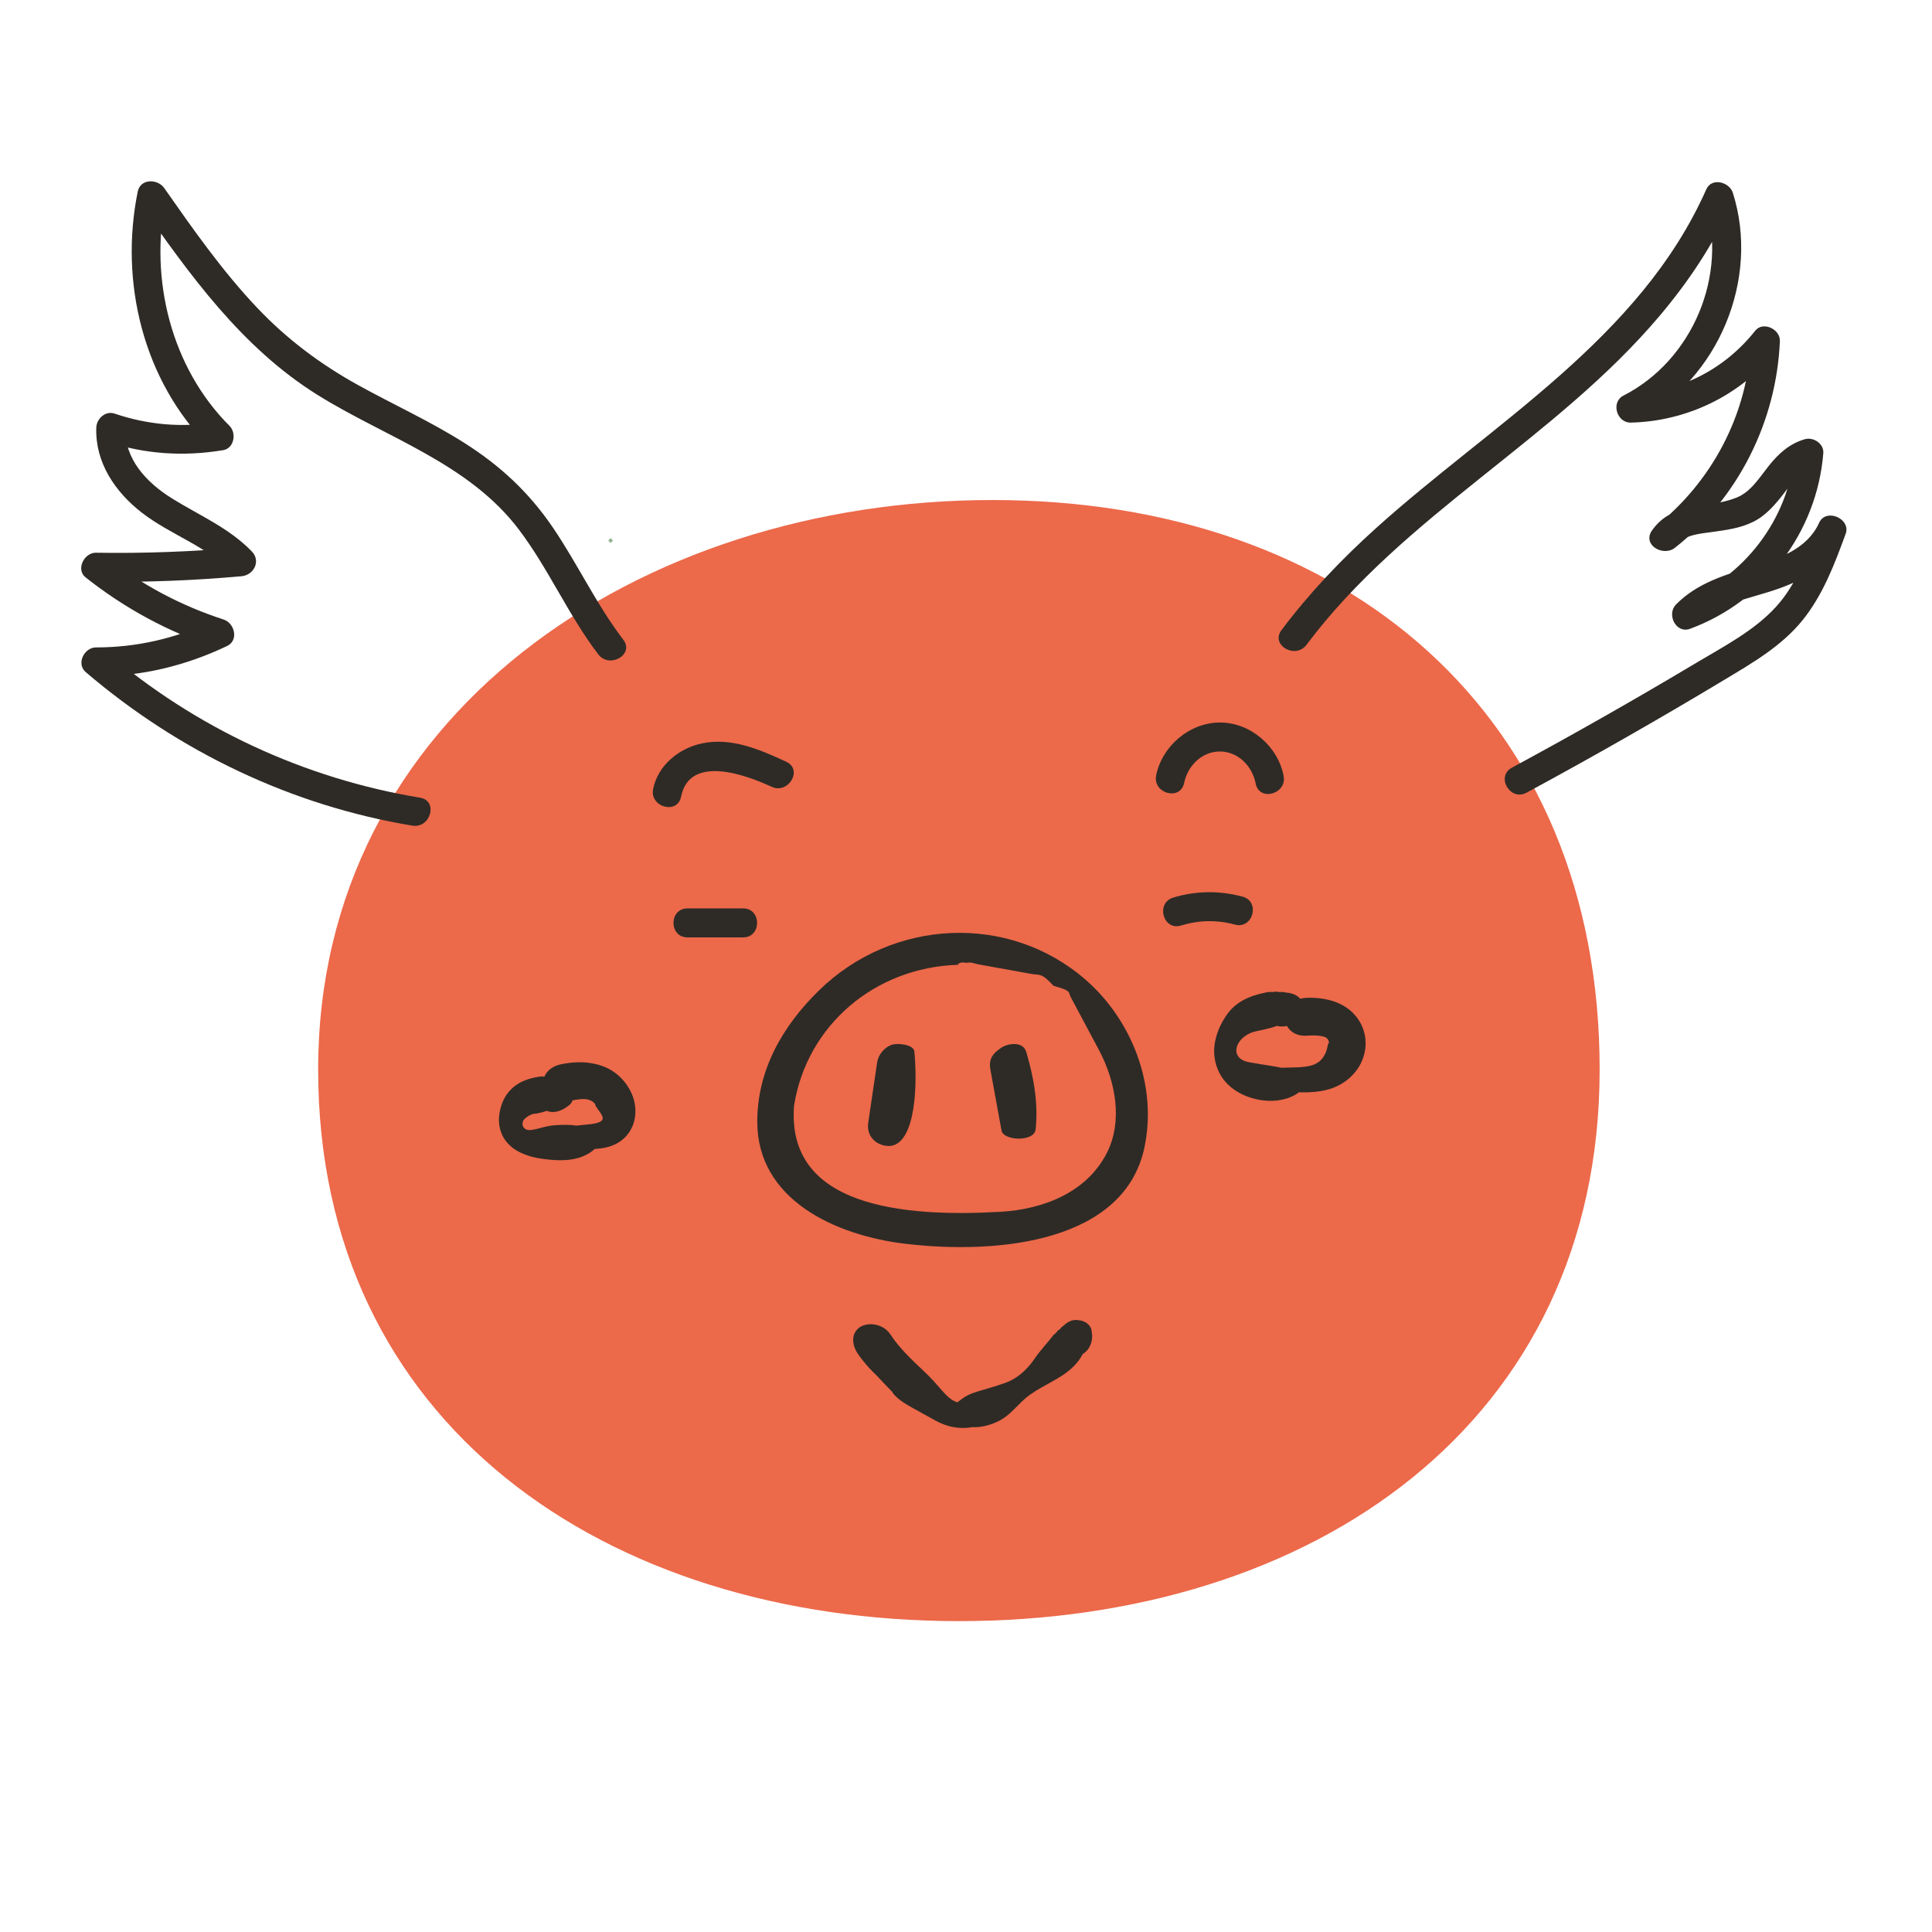
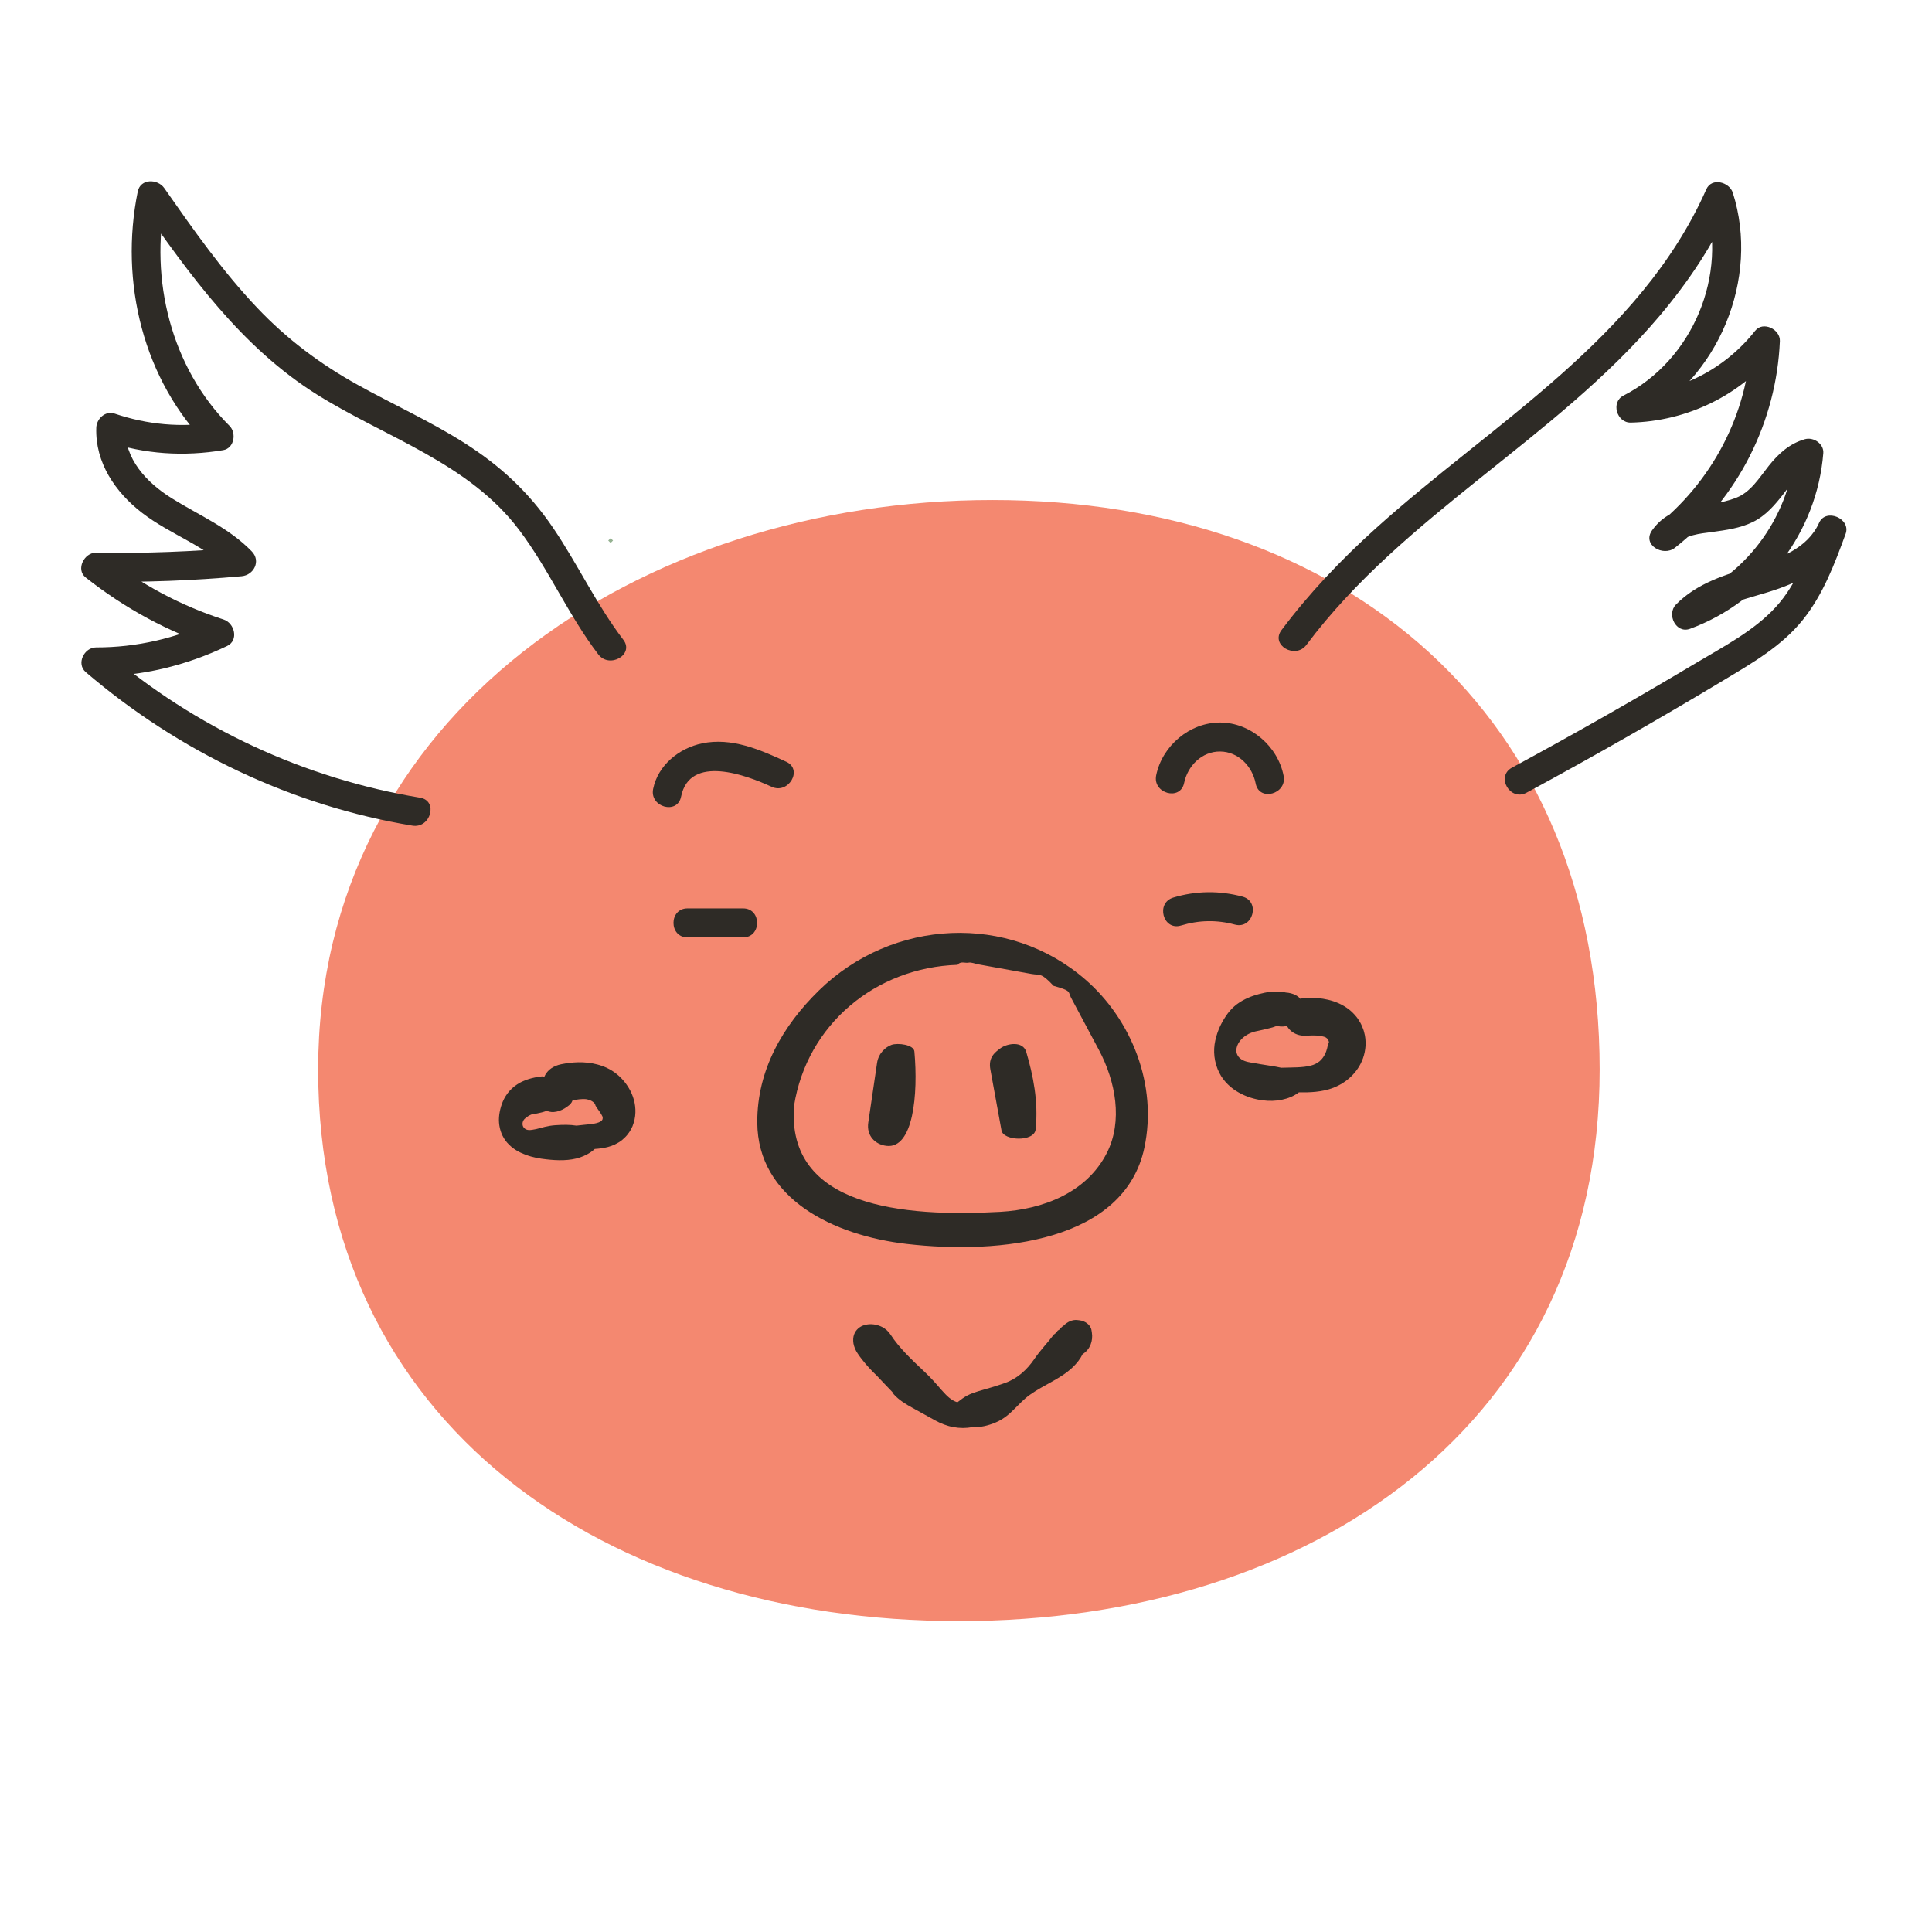
<svg xmlns="http://www.w3.org/2000/svg" id="Layer_1" data-name="Layer 1" viewBox="0 0 800 800">
  <defs>
    <style>
      .cls-1 {
        fill: #94b190;
      }

      .cls-2 {
        fill: #2e2b26;
      }

      .cls-3 {
-         fill: #EC694A;
+         fill: #f48870;
      }
    </style>
  </defs>
  <path class="cls-3" d="M131.74,442.85c0,146.53,118.79,228.42,265.32,228.42s265.32-81.89,265.32-228.42-104.89-235.8-251.42-235.8-279.22,89.27-279.22,235.8Z" />
  <path class="cls-2" d="M473.87,475.22c-8.29,38.88-59.7,44.32-98.34,39.88-30.44-3.5-61.82-18.75-61.96-50.36-.09-21.67,10.58-39.98,25.48-54.56,30.61-29.95,78.75-32.11,110.45-4.51,19.03,16.56,29.89,43.57,24.36,69.55ZM455.03,434.75l-11.6-21.75c-1.21-2.27.47-2.69-7.16-4.78-5.28-5.64-5.47-4.27-9.25-4.95l-21.89-3.95c-1.29-.23-2.99-.98-4.17-.7s-3.28-.78-4.42.89c-34.03,1.09-62.41,24.77-67.74,58.33-3.26,41.94,45.15,46.22,85.39,43.95,17.66-1,35.8-7.92,44.16-24.44,6.65-13.14,3.63-29.55-3.32-42.6Z" />
  <rect class="cls-1" x="252.14" y="223.11" width="1.41" height="1.41" transform="translate(-84.2 244.35) rotate(-45)" />
  <path class="cls-3" d="M378.63,435.4c-.26-2.88-6.98-3.63-9.45-2.75s-5.42,3.48-6.01,7.48l-3.64,24.72c-.8,5.4,2.82,9.04,7.49,9.62,11.17,1.37,13.22-21.34,11.61-39.07ZM428.83,467.67c1.21-11.56-1.05-22.42-3.87-32.04-1.37-4.69-7.85-3.59-10.6-1.62s-5.16,4-4.28,8.79l4.62,25.31c.79,4.35,13.58,4.82,14.13-.43Z" />
  <path class="cls-2" d="M378.63,435.4c1.61,17.73-.44,40.44-11.61,39.07-4.67-.57-8.29-4.22-7.49-9.62l3.64-24.72c.59-4,3.51-6.59,6.01-7.48s9.19-.13,9.45,2.75Z" />
  <path class="cls-2" d="M428.83,467.67c-.55,5.25-13.34,4.78-14.13.43l-4.62-25.31c-.87-4.79,1.66-6.92,4.28-8.79,2.76-1.97,9.23-3.07,10.6,1.62,2.82,9.62,5.08,20.48,3.87,32.04Z" />
  <path class="cls-2" d="M446.97,546.71l-.94-.11c-1.98-.22-4.07.77-5.59,2.3-.61.4-1.17.93-1.65,1.57-.22.14-.44.24-.65.41l-.37.28.07.15c-.46.39-.88.83-1.27,1.29l.09-.35c-2.82,3.74-5.78,6.7-8.39,10.53-3.07,4.48-7.11,8.11-12.04,9.85-.96.36-1.95.68-2.95,1-1,.35-1.96.63-2.92.91-1.91.56-3.75,1.07-5.39,1.58-1.65.51-3.09,1.03-4.42,1.73-1.34.7-2.57,1.61-4.11,2.81-2.58-.77-4.44-2.69-6.56-5.07-1.04-1.19-2.19-2.54-3.41-3.86-1.21-1.31-2.45-2.59-3.76-3.81-5.37-5.04-10.42-9.87-13.89-15.19-.69-1.01-1.39-1.8-2.25-2.42-.79-.63-1.73-1.08-2.68-1.41-1.88-.66-4.08-.77-5.99-.2-1.91.57-3.53,1.87-4.28,3.99-.35,1.04-.43,2.27-.22,3.63.26,1.32.8,2.8,1.8,4.22.53.83,1.12,1.58,1.7,2.33,1.91,2.47,3.98,4.7,6.11,6.72,2.19,2.35,4.39,4.61,6.51,6.84.14.32.31.63.55.89,2.18,2.43,5.02,4.14,7.87,5.7,3.13,1.73,6.29,3.48,9.4,5.2,2.15,1.19,4.77,2.24,7.43,2.71,2.66.5,5.35.48,7.81.02,3.2.18,6.61-.6,9.85-2,3.23-1.38,5.59-3.5,7.62-5.54,2.07-2.04,3.94-4.11,6.39-5.84,3.03-2.16,6.1-3.74,9.12-5.44,3.02-1.69,6-3.48,8.64-5.99,1.67-1.6,3.15-3.47,4.09-5.41,3.18-1.99,4.37-5.61,3.82-8.98l-.15-.95c-.38-2.34-2.81-3.85-4.96-4.09Z" />
  <g id="ears">
    <path class="cls-2" d="M541,266.99c40.39-53.92,103.07-85.05,146.3-136.3,11.87-14.08,22.16-29.4,29.63-46.26l-10.97-1.43c9.81,30.75-5,66.13-33.72,80.81-5.34,2.73-2.77,11.31,3.03,11.18,23.21-.52,45.57-11.27,60.01-29.53l-10.24-4.24c-1.26,30.26-16.19,58.51-39.96,77.14,3.14,2.42,6.28,4.85,9.42,7.27,3.06-4.27,9.66-4.67,14.39-5.33,5.83-.82,11.59-1.54,16.95-4.16,5.38-2.63,9.23-7.19,12.83-11.84,3.27-4.23,6.52-9.35,11.94-10.88l-7.6-5.79c-2.16,27.01-20.94,51.79-46.37,61.15,1.95,3.34,3.89,6.69,5.84,10.03,9.08-9.29,22.46-10.92,34.17-15.12,11.01-3.95,22-10.09,27-21.2l-10.97-4.62c-4.31,11.75-8.76,24.12-17.37,33.5-9.11,9.92-21.6,16.33-33.02,23.16-25.1,14.99-50.52,29.43-76.23,43.34-6.79,3.68-.74,14.04,6.06,10.36,27.42-14.84,54.52-30.28,81.24-46.34,11.89-7.15,24.36-14.24,33.16-25.23,8.4-10.48,13.15-23.11,17.72-35.59,2.32-6.32-8.17-10.83-10.97-4.62-4.84,10.75-16.34,14.81-26.91,17.95-11.7,3.47-23.62,6.97-32.39,15.94-3.94,4.03-.02,12.18,5.84,10.03,30.78-11.33,52.57-40.02,55.18-72.72.31-3.92-4.08-6.78-7.6-5.79-6.37,1.8-10.98,6.01-15.01,11.08s-7.42,10.79-13.48,13.18c-12.36,4.88-26.01,1.18-34.79,13.45-4.31,6.03,4.55,11.09,9.42,7.27,26.22-20.56,42.1-52.43,43.48-85.63.2-4.85-6.97-8.38-10.24-4.24-12.54,15.87-31.23,25.57-51.52,26.02l3.03,11.18c33.28-17.01,50.59-58.78,39.24-94.36-1.41-4.43-8.73-6.47-10.97-1.43-27.42,61.85-88.63,96.89-136.94,140.47-14.26,12.86-27.47,26.72-38.99,42.1-4.63,6.18,5.78,12.17,10.36,6.06h0Z" />
    <path class="cls-2" d="M258.11,264.92c-11.08-14.5-18.78-31.12-28.98-46.19s-22.17-26.01-36.9-35.36c-14.09-8.94-29.34-15.83-43.92-23.9-15.66-8.66-29.56-19.07-41.88-32.08-14.4-15.2-26.44-32.4-38.42-49.51-2.71-3.87-9.85-4.03-10.97,1.43-7.63,37.32,2.22,78.29,29.54,105.56.88-3.34,1.77-6.69,2.65-10.03-14.09,2.34-28.26,1-41.76-3.57-3.84-1.3-7.46,2.1-7.6,5.79-.52,14.5,7.89,26.78,19.01,35.34,11.75,9.06,26.49,13.63,36.92,24.46l4.24-10.24c-20.06,1.82-40.18,2.57-60.33,2.25-4.79-.08-8.46,6.92-4.24,10.24,16.23,12.81,34.24,22.64,53.94,29.01-.48-3.66-.96-7.31-1.43-10.97-15.12,7.2-31.47,10.95-48.22,10.93-4.9,0-8.31,6.77-4.24,10.24,38.48,32.9,85.21,55.3,135.24,63.56,7.55,1.25,10.8-10.31,3.19-11.57-47.96-7.92-93-28.88-129.95-60.48l-4.24,10.24c18.94.02,37.21-4.44,54.27-12.57,4.95-2.36,3.1-9.5-1.43-10.97-17.6-5.69-34.11-14.46-48.64-25.92-1.41,3.41-2.83,6.83-4.24,10.24,20.14.32,40.26-.44,60.33-2.25,5.06-.46,8.06-6.28,4.24-10.24-9.46-9.82-21.89-14.98-33.26-22.09-10.35-6.48-19.62-16.28-19.16-29.23l-7.6,5.79c15.62,5.29,31.92,6.27,48.14,3.57,4.59-.76,5.59-7.09,2.65-10.03-24.19-24.14-33.22-60.77-26.45-93.88l-10.97,1.43c20.87,29.8,42.42,59.99,73.8,79.58,28.38,17.71,62.58,28.19,83.47,55.85,12.32,16.31,20.41,35.35,32.83,51.61,4.63,6.05,15.05.08,10.36-6.06h0Z" />
  </g>
  <path class="cls-2" d="M490.32,324.21c1.45-7.06,7.35-13.1,14.92-13.03s13.34,6.18,14.71,13.27c1.47,7.57,13.03,4.37,11.57-3.19-2.36-12.23-13.69-22.05-26.28-22.08s-23.97,9.6-26.49,21.84c-1.55,7.54,10.01,10.76,11.57,3.19h0Z" />
  <path class="cls-2" d="M325.58,315.43c-10.89-5.03-22.62-10.17-34.86-7.62-9.56,1.99-18.29,9.06-20.27,18.88-1.52,7.54,10.05,10.77,11.57,3.19,3.58-17.8,27.29-8.8,37.5-4.09,6.96,3.22,13.07-7.12,6.06-10.36h0Z" />
  <path class="cls-2" d="M539.32,414.84l-.55-.83c-1.15-1.73-3.57-2.85-6.27-3.02-.87-.21-1.85-.28-2.88-.19-.32-.06-.62-.14-.96-.17l-.6-.06-.08.15c-.79-.02-1.6,0-2.42.13l.42-.22c-3.14.54-6.27,1.25-9.3,2.6-.76.31-1.49.72-2.23,1.11-.75.44-1.56.94-2.26,1.48-1.44,1.08-2.7,2.36-3.78,3.79-1.25,1.7-2.3,3.46-3.19,5.32-.86,1.87-1.55,3.84-2,5.94-.46,2.08-.61,4.35-.34,6.66.26,2.29.97,4.71,2.06,6.78,1.68,3.38,4.81,6.35,8.01,8.08,3.23,1.83,6.52,2.75,9.56,3.19,3.02.42,5.91.31,8.31-.21,2.47-.51,4.93-1.46,7.01-3.05,2.27.03,4.59.01,6.99-.24,2.41-.26,4.86-.71,7.38-1.69,2.61-1.04,5.03-2.51,7.12-4.5,2.08-2,3.92-4.48,5.05-7.64.58-1.63.96-3.4,1.08-5.26.07-1.86-.06-3.81-.61-5.66-.22-.96-.62-1.76-.97-2.63-.33-.86-.84-1.66-1.36-2.46-.49-.82-1.1-1.53-1.74-2.23-.62-.73-1.31-1.32-2.02-1.89-2.86-2.28-5.96-3.46-8.8-4.14-2.86-.66-5.58-.88-8.15-.84-3.97.06-6.64,1.52-8.18,3.31-1.55,1.8-1.98,3.97-1.62,5.93.36,1.97,1.48,3.74,3.1,4.91,1.63,1.18,3.75,1.76,6.28,1.55.71-.04,1.42-.1,2.08-.09,1.13-.03,2.12.07,3.07.17.86.16,1.71.32,2.26.57.16.08.32.15.41.26.1.09.24.17.34.26.13.21.34.35.42.58.16.16.16.49.29.71.02.12,0,.22.03.32,0,.11-.03.21-.02.31-.14.1-.26.19-.28.28-.16.43-.23,1.01-.43,1.82-.19.8-.52,1.77-1.04,2.75-.52.97-1.23,1.93-2.09,2.66-.97.79-2.23,1.45-3.6,1.79-3.48.92-7.81.74-12.32.9-2.81-.66-5.67-.95-8.48-1.46-2.71-.54-4.89-.67-6.7-1.36-.89-.35-1.72-.85-2.38-1.61-.62-.72-1-1.67-1-2.74.01-1.33.55-2.65,1.35-3.74.8-1.1,1.86-1.99,2.97-2.67,1.11-.69,2.31-1.14,3.4-1.42,1.18-.26,2.38-.52,3.63-.8,1.68-.39,3.57-.82,5.43-1.53,1.67.42,3.34.32,4.98-.18,1.64-.5,3.23-1.42,4.54-2.63l.74-.69c1.84-1.68,1.6-4.53.35-6.42Z" />
  <path class="cls-2" d="M237,451.38l-.37-.89c-.76-1.87-2.83-3.31-5.35-3.82-.8-.31-1.72-.5-2.73-.52-.29-.1-.58-.2-.92-.27l-.58-.11-.09.14c-.78-.1-1.58-.14-2.41-.07l.43-.19c-1.58.13-3.19.4-4.78.8-.8.19-1.59.45-2.37.73-.39.13-.78.31-1.16.48l-.57.25-.64.33c-3.43,1.82-5.85,4.59-7.26,7.9-1.03,2.46-1.83,5.78-1.56,8.79.25,3.02,1.36,5.93,3.35,8.2,1.01,1.13,2.15,2.16,3.47,2.99.66.41,1.34.8,2.06,1.14.36.17.71.34,1.12.49l1.01.4c2.98,1.15,5.94,1.61,8.55,1.9,2.47.28,4.83.44,7.2.35,2.35-.09,4.64-.43,6.76-1.13,1.07-.36,2.05-.8,3.11-1.37,1.04-.57,2.07-1.27,3-2.14,1.7-.13,3.49-.29,5.42-.81,1.92-.5,3.95-1.38,5.85-2.85.7-.63,1.44-1.26,2.05-2,.58-.76,1.22-1.52,1.64-2.41.23-.43.45-.88.67-1.33.18-.46.34-.95.49-1.42.34-.95.45-1.86.61-2.82.44-3.78-.39-7.31-1.98-10.44-1.37-2.63-3.23-4.98-5.63-6.92-1.19-.97-2.54-1.83-4.02-2.53-.77-.4-1.37-.58-2.04-.84-.66-.26-1.33-.42-1.99-.62-2.67-.71-5.34-.95-7.85-.91-2.51.05-4.87.37-7.1.81-3.4.71-5.45,2.4-6.55,4.3-1.1,1.91-1.27,4.08-.75,6,.52,1.93,1.76,3.61,3.48,4.59,1.73.99,3.9,1.28,6.26.62.66-.18,1.32-.35,1.95-.48,2.09-.45,4.03-.69,5.77-.58.48.06.91.2,1.36.32.39.15.93.33,1.09.47.25.1.49.35.75.52.23.27.5.47.7.79,0,.21.05.36.11.53.32.59.68,1.13,1.09,1.67.35.54.79,1.07,1.09,1.58.3.48.57,1,.74,1.35.13.39.12.88-.07,1.33-.11.24-.41.53-.76.73-.84.51-2.27.86-4.01,1.07-.87.11-1.81.19-2.82.28-1.02.09-2.09.2-3.12.34-2.66-.43-5.56-.39-8.71-.18-1.55.1-3.03.36-4.41.69-1.31.32-2.5.68-3.6.93-2.35.47-3.85.74-5-.52l-.08-.09c-.62-.76-.66-1.81-.35-2.59.15-.4.39-.74.66-1.02.27-.3.54-.4.93-.74.74-.59,1.6-1.02,2.35-1.24.37-.12.73-.17,1.01-.19.14-.03.27.02.38,0,.14-.02.42-.06.61-.12.57-.1,1.15-.24,1.8-.41.66-.16,1.35-.39,2.11-.65,1.27.56,2.62.63,4.09.32,1.45-.31,2.99-1.01,4.35-2.03l.77-.58c1.91-1.41,2.17-4.25,1.35-6.29Z" />
  <g id="eyes">
    <path class="cls-2" d="M489.01,383.24c7.45-2.26,14.81-2.42,22.32-.39s10.65-9.56,3.19-11.57c-9.5-2.56-19.29-2.46-28.7.39-7.37,2.23-4.23,13.82,3.19,11.57h0Z" />
    <path class="cls-2" d="M307.71,376.15h-23.04c-7.72,0-7.73,12,0,12h23.04c7.72,0,7.73-12,0-12h0Z" />
  </g>
</svg>
